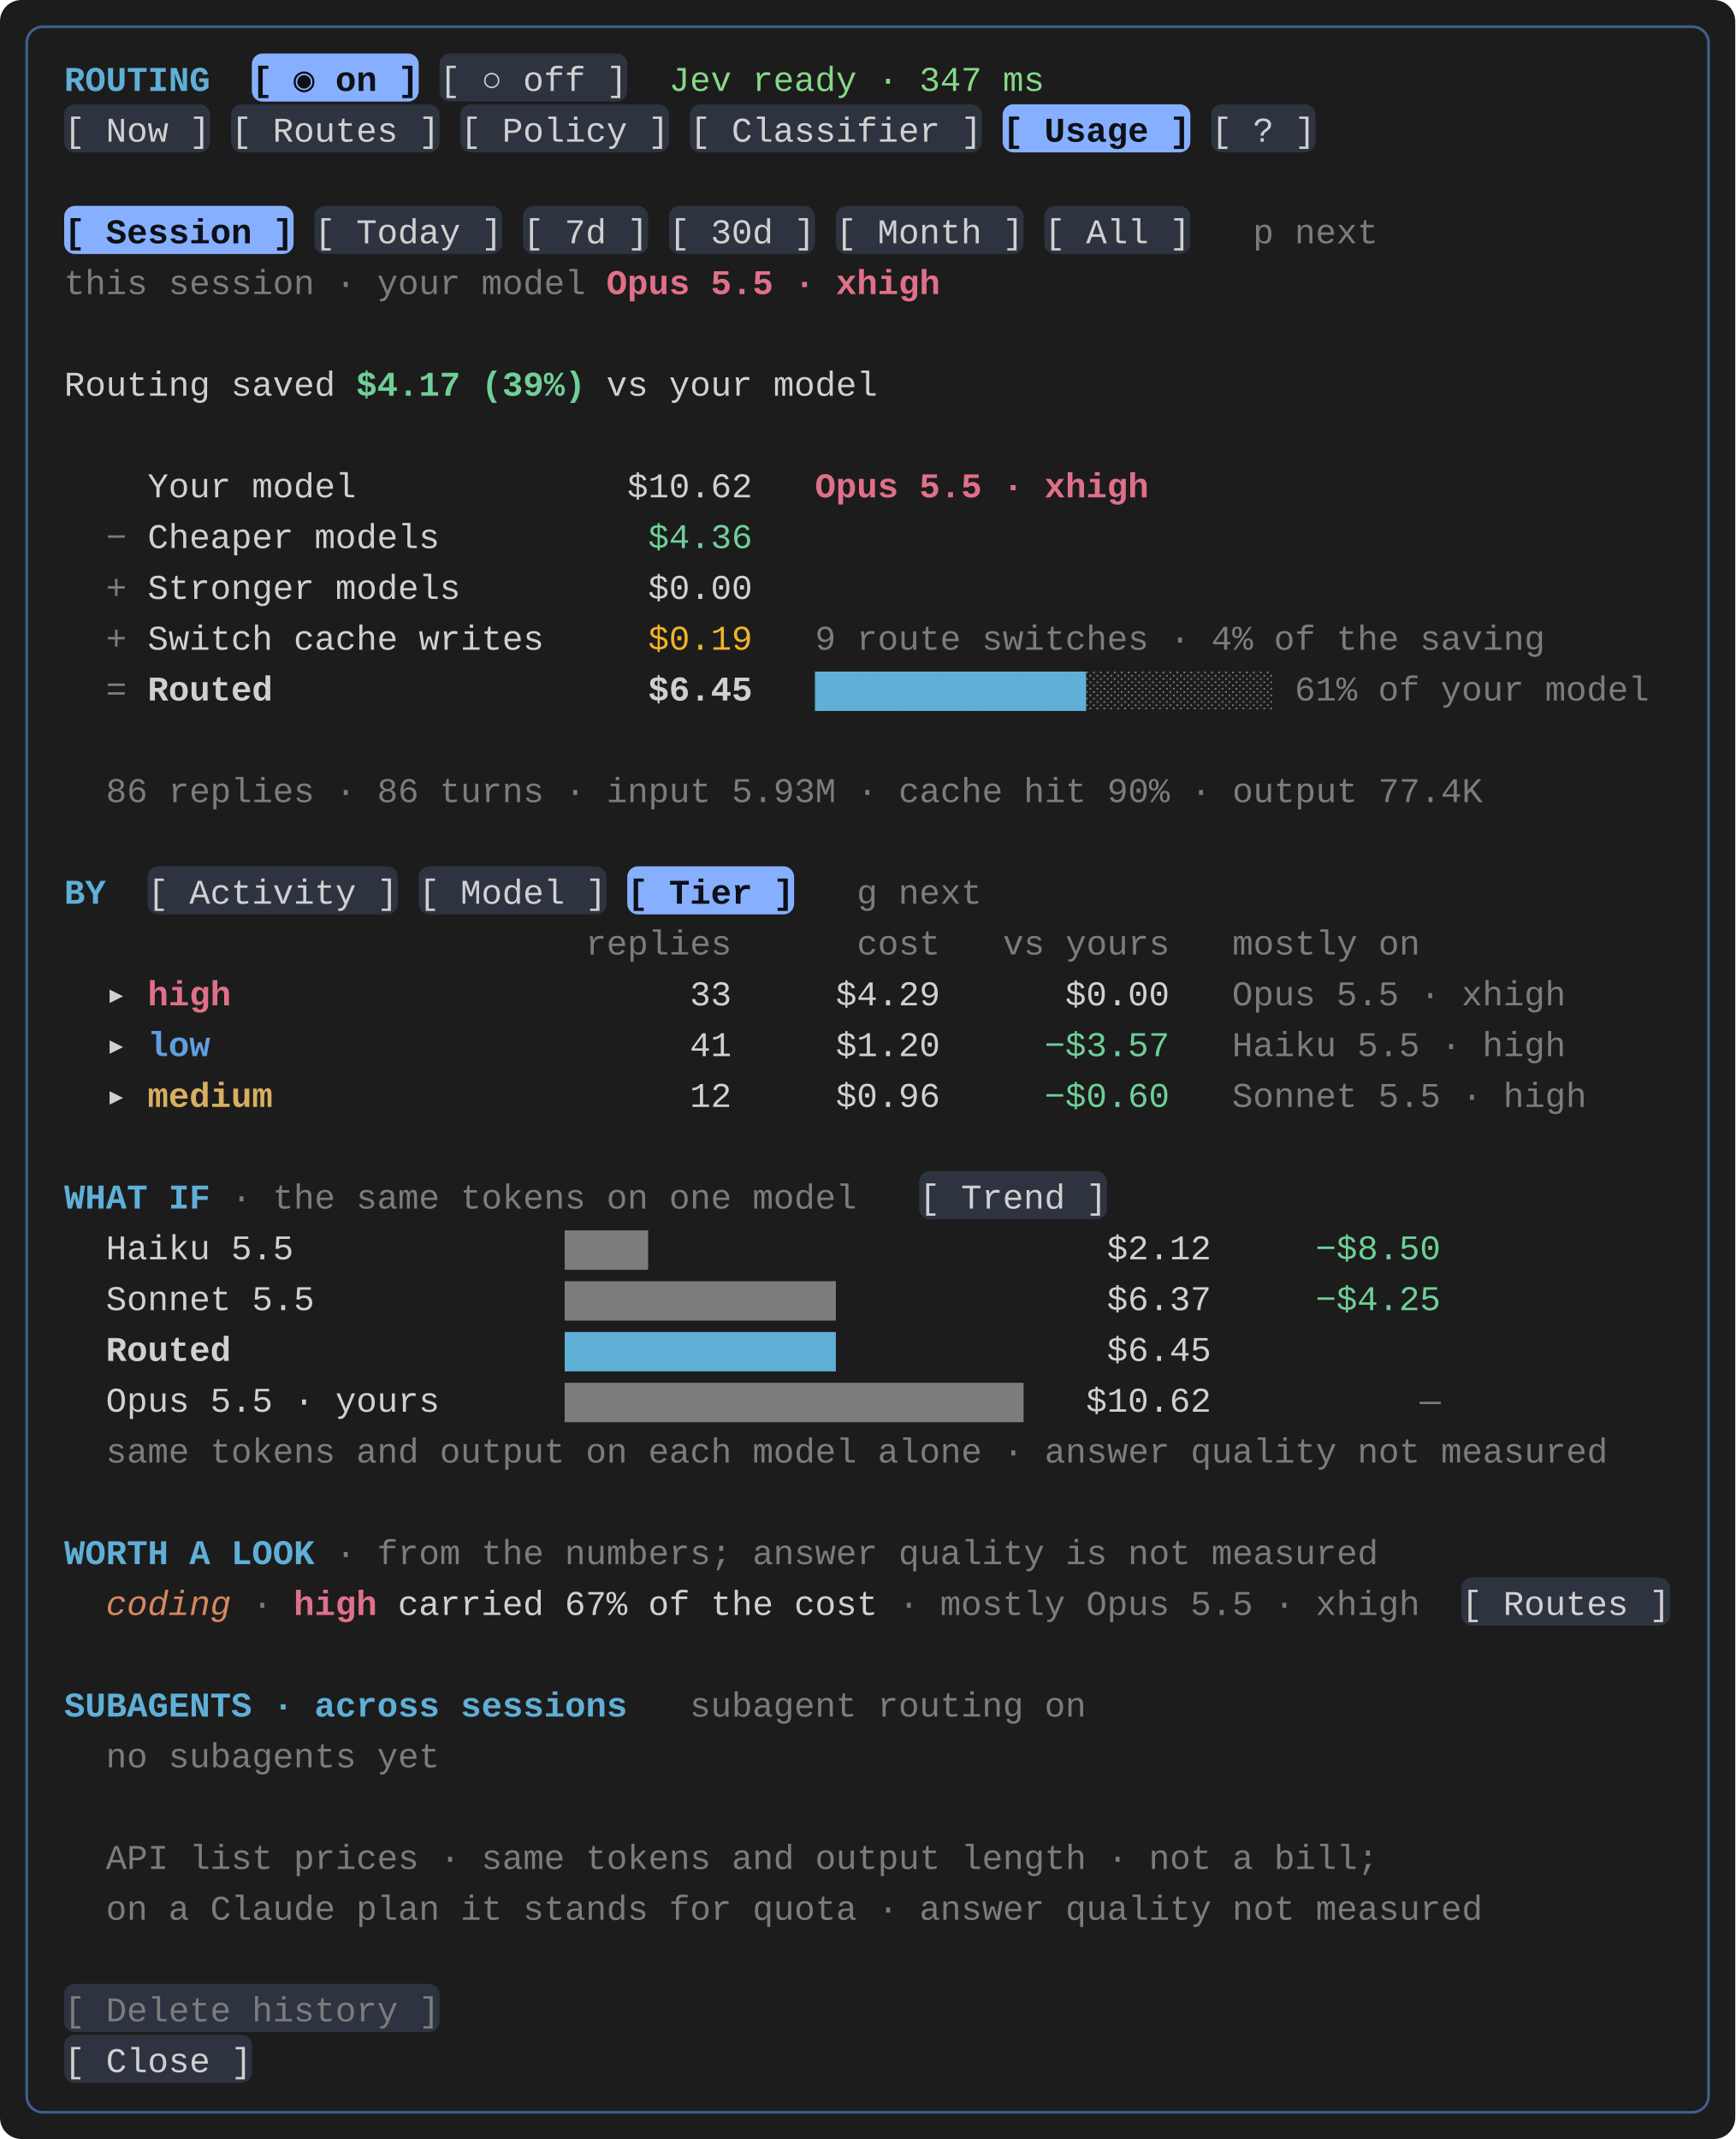
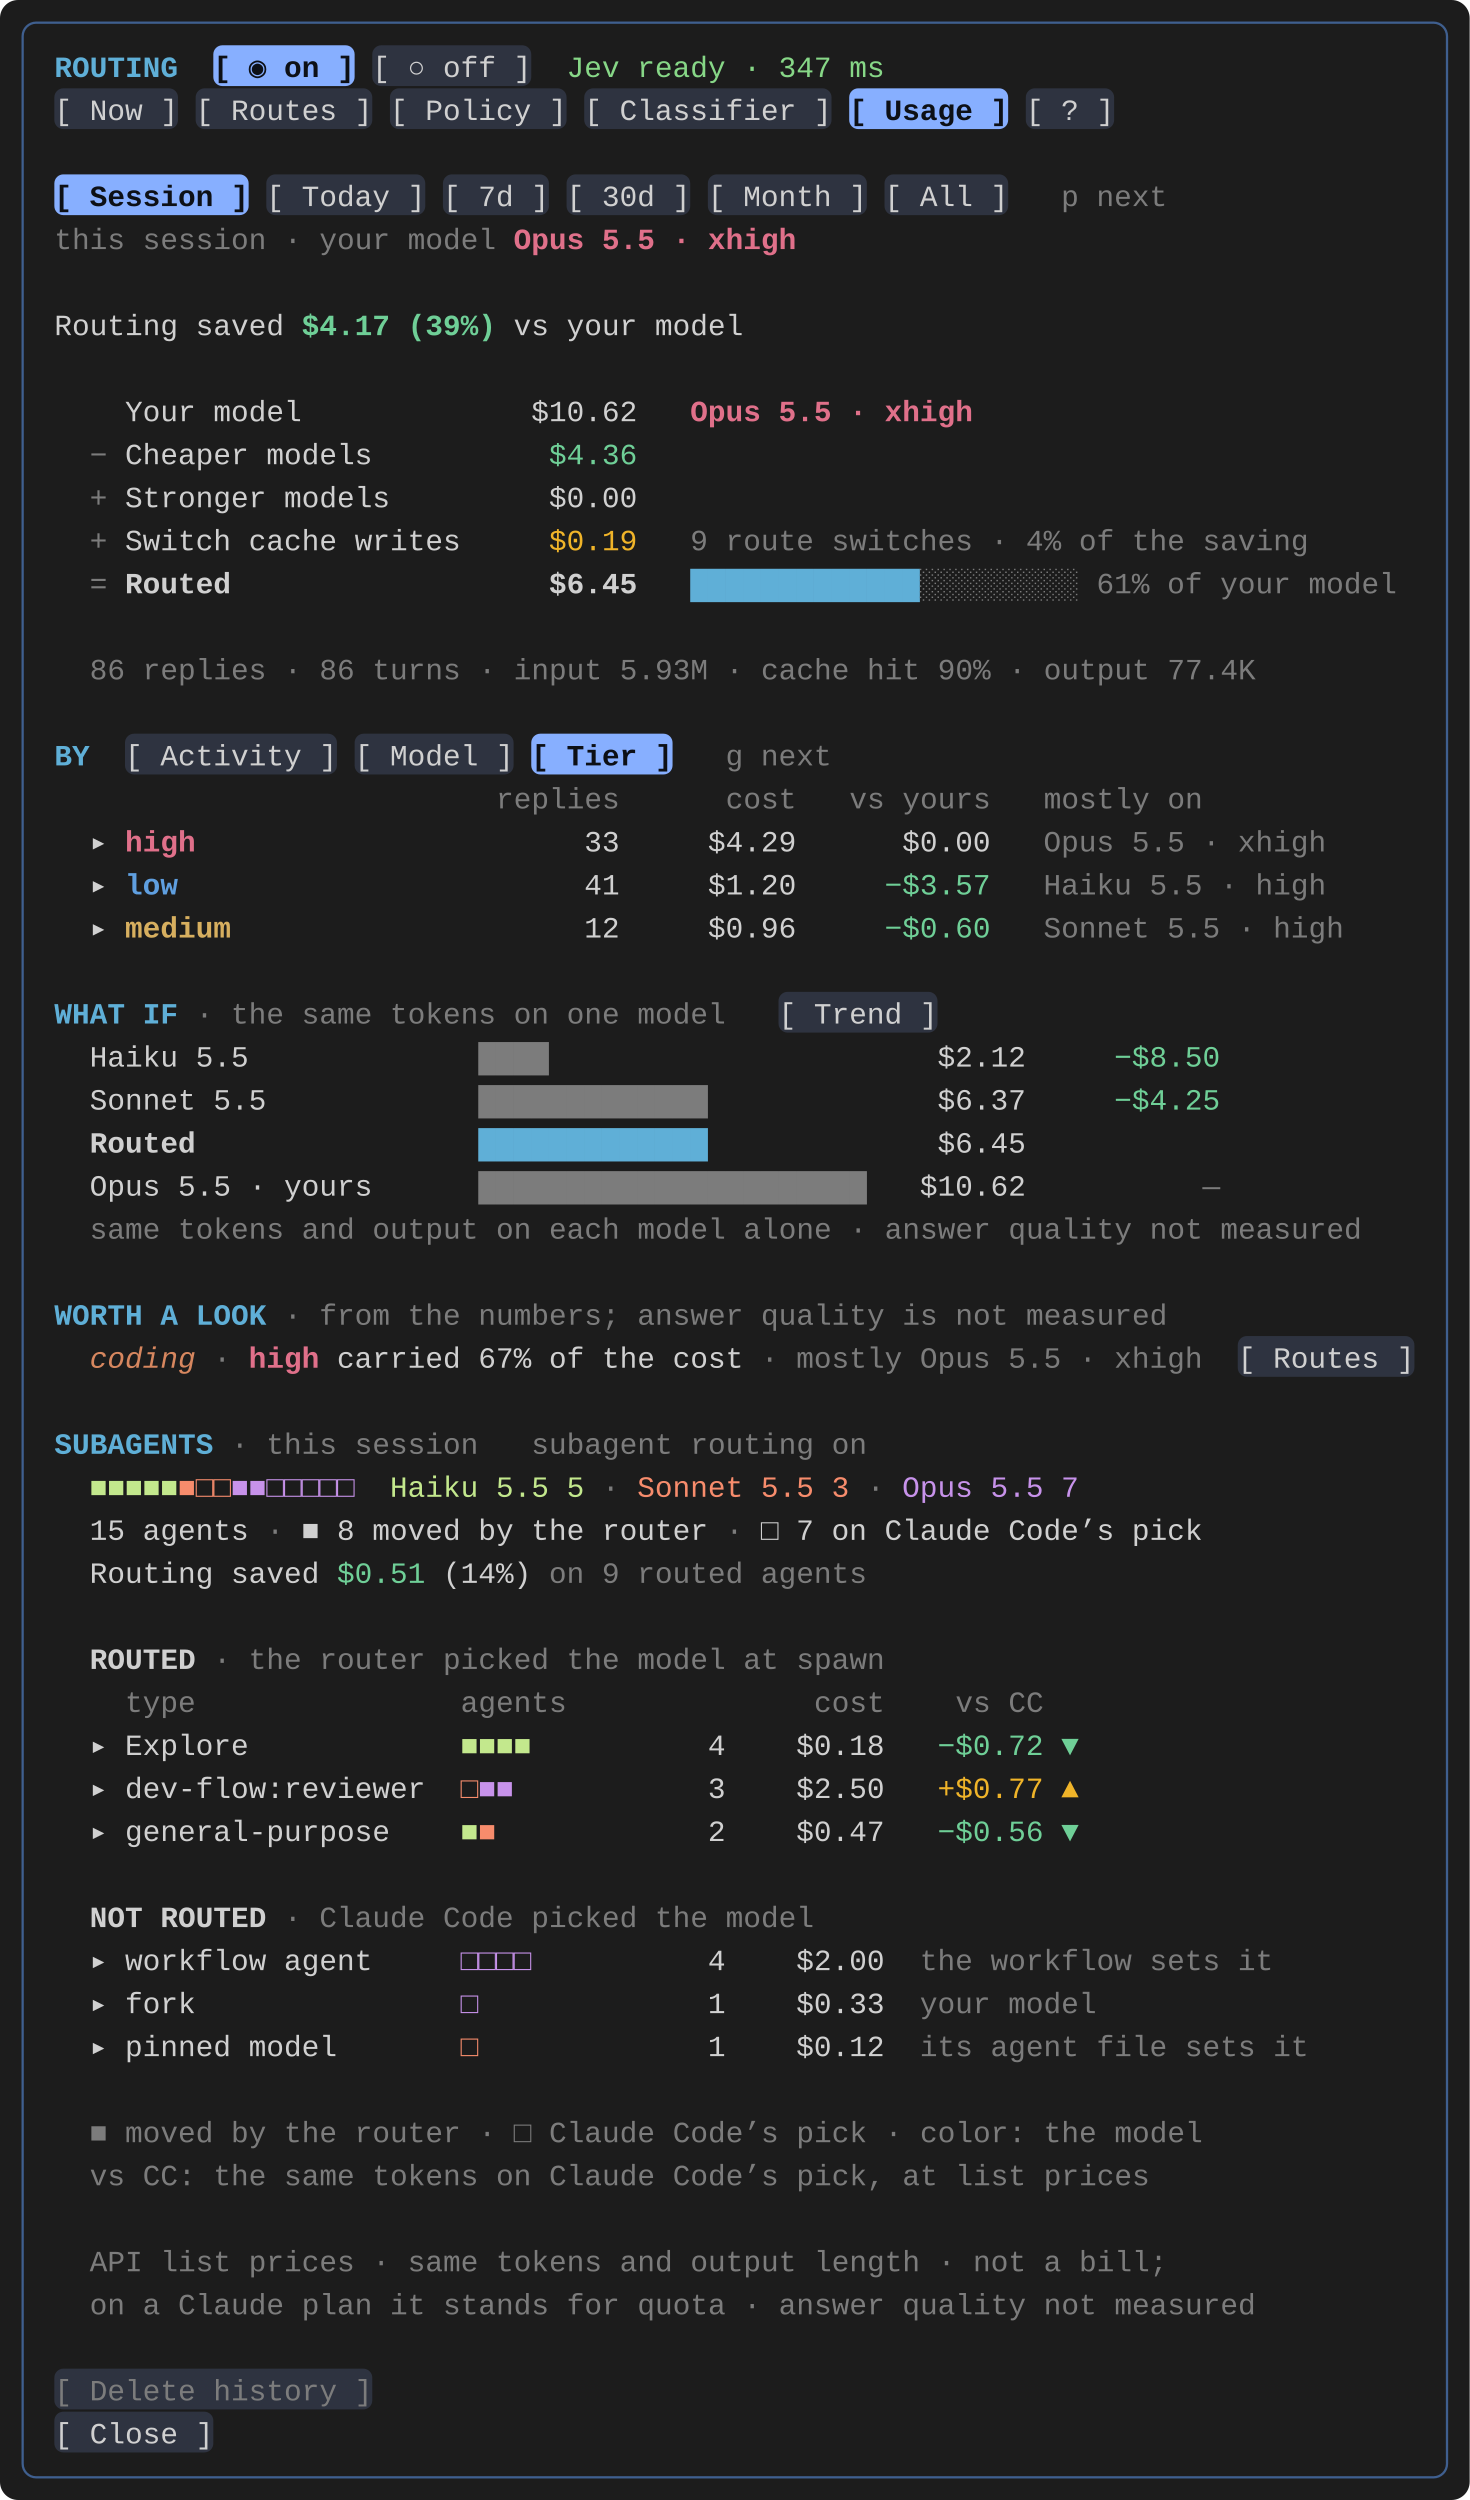
- <svg xmlns="http://www.w3.org/2000/svg" viewBox="0 0 649 800" role="img" aria-labelledby="title desc">
+ <svg xmlns="http://www.w3.org/2000/svg" viewBox="0 0 649 1104" role="img" aria-labelledby="title desc">
  <style>
    text { font-family: ui-monospace, SFMono-Regular, Menlo, Consolas, 'Liberation Mono', monospace; font-size: 13px; }
    .cap { font-family: system-ui, -apple-system, 'Segoe UI', sans-serif; font-size: 12px; fill: #9a988f; }
  </style>
-   <rect width="649" height="800" rx="8" fill="#1c1c1c" />
-   <rect x="10" y="10" width="629" height="780" rx="6" fill="none" stroke="#3f5f8f" />
+   <rect width="649" height="1104" rx="8" fill="#1c1c1c" />
+   <rect x="10" y="10" width="629" height="1084" rx="6" fill="none" stroke="#3f5f8f" />
  <text x="24.0" y="34" fill="#5fafd7" font-weight="700" xml:space="preserve">ROUTING</text>
  <rect x="94.2" y="20" width="62.4" height="18" rx="4" fill="#87afff" />
  <text x="94.2" y="34" fill="#0d1016" font-weight="700" xml:space="preserve">[ ◉ on ]</text>
  <rect x="164.4" y="20" width="70.2" height="18" rx="4" fill="#2e3340" />
  <text x="164.4" y="34" fill="#d0d0d0" xml:space="preserve">[ ○ off ]</text>
  <text x="250.2" y="34" fill="#87d787" xml:space="preserve">Jev ready · 347 ms</text>
  <rect x="24.0" y="39" width="54.6" height="18" rx="4" fill="#2e3340" />
  <text x="24.0" y="53" fill="#d0d0d0" xml:space="preserve">[ Now ]</text>
  <rect x="86.4" y="39" width="78.0" height="18" rx="4" fill="#2e3340" />
  <text x="86.4" y="53" fill="#d0d0d0" xml:space="preserve">[ Routes ]</text>
  <rect x="172.2" y="39" width="78.0" height="18" rx="4" fill="#2e3340" />
  <text x="172.2" y="53" fill="#d0d0d0" xml:space="preserve">[ Policy ]</text>
  <rect x="258.0" y="39" width="109.2" height="18" rx="4" fill="#2e3340" />
  <text x="258.0" y="53" fill="#d0d0d0" xml:space="preserve">[ Classifier ]</text>
  <rect x="375.0" y="39" width="70.2" height="18" rx="4" fill="#87afff" />
  <text x="375.0" y="53" fill="#0d1016" font-weight="700" xml:space="preserve">[ Usage ]</text>
  <rect x="453.0" y="39" width="39.0" height="18" rx="4" fill="#2e3340" />
  <text x="453.0" y="53" fill="#d0d0d0" xml:space="preserve">[ ? ]</text>
  <rect x="24.0" y="77" width="85.8" height="18" rx="4" fill="#87afff" />
  <text x="24.0" y="91" fill="#0d1016" font-weight="700" xml:space="preserve">[ Session ]</text>
  <rect x="117.6" y="77" width="70.2" height="18" rx="4" fill="#2e3340" />
  <text x="117.6" y="91" fill="#d0d0d0" xml:space="preserve">[ Today ]</text>
  <rect x="195.6" y="77" width="46.8" height="18" rx="4" fill="#2e3340" />
  <text x="195.6" y="91" fill="#d0d0d0" xml:space="preserve">[ 7d ]</text>
  <rect x="250.2" y="77" width="54.6" height="18" rx="4" fill="#2e3340" />
  <text x="250.2" y="91" fill="#d0d0d0" xml:space="preserve">[ 30d ]</text>
  <rect x="312.6" y="77" width="70.2" height="18" rx="4" fill="#2e3340" />
  <text x="312.6" y="91" fill="#d0d0d0" xml:space="preserve">[ Month ]</text>
  <rect x="390.6" y="77" width="54.6" height="18" rx="4" fill="#2e3340" />
  <text x="390.6" y="91" fill="#d0d0d0" xml:space="preserve">[ All ]</text>
  <text x="453.0" y="91" fill="#7c7c7c" xml:space="preserve">  p next</text>
  <text x="24.0" y="110" fill="#7c7c7c" xml:space="preserve">this session · your model </text>
  <text x="226.8" y="110" fill="#e0708a" font-weight="700" xml:space="preserve">Opus 5.5 · xhigh</text>
  <text x="24.0" y="148" fill="#d0d0d0" xml:space="preserve">Routing saved </text>
  <text x="133.2" y="148" fill="#6fcf97" font-weight="700" xml:space="preserve">$4.17 (39%)</text>
  <text x="219.0" y="148" fill="#d0d0d0" xml:space="preserve"> vs your model</text>
  <text x="55.2" y="186" fill="#d0d0d0" xml:space="preserve">Your model</text>
  <text x="211.2" y="186" fill="#d0d0d0" xml:space="preserve">   $10.62</text>
  <text x="304.8" y="186" fill="#e0708a" font-weight="700" xml:space="preserve">Opus 5.5 · xhigh</text>
  <text x="24.0" y="205" fill="#7c7c7c" xml:space="preserve">  − </text>
  <text x="55.2" y="205" fill="#d0d0d0" xml:space="preserve">Cheaper models</text>
  <text x="211.2" y="205" fill="#6fcf97" xml:space="preserve">    $4.36</text>
  <text x="24.0" y="224" fill="#7c7c7c" xml:space="preserve">  + </text>
  <text x="55.2" y="224" fill="#d0d0d0" xml:space="preserve">Stronger models</text>
  <text x="211.2" y="224" fill="#d0d0d0" xml:space="preserve">    $0.00</text>
  <text x="24.0" y="243" fill="#7c7c7c" xml:space="preserve">  + </text>
  <text x="55.2" y="243" fill="#d0d0d0" xml:space="preserve">Switch cache writes</text>
  <text x="211.2" y="243" fill="#f0b429" xml:space="preserve">    $0.19</text>
  <text x="304.8" y="243" fill="#7c7c7c" xml:space="preserve">9 route switches · 4% of the saving</text>
  <text x="24.0" y="262" fill="#7c7c7c" xml:space="preserve">  = </text>
  <text x="55.2" y="262" fill="#d0d0d0" font-weight="700" xml:space="preserve">Routed</text>
  <text x="211.2" y="262" fill="#d0d0d0" font-weight="700" xml:space="preserve">    $6.45</text>
  <text x="304.8" y="262" fill="#5fafd7" xml:space="preserve">█████████████</text>
  <text x="406.2" y="262" fill="#7c7c7c" xml:space="preserve">░░░░░░░░░</text>
  <text x="476.4" y="262" fill="#7c7c7c" xml:space="preserve"> 61% of your model</text>
  <text x="24.0" y="300" fill="#7c7c7c" xml:space="preserve">  86 replies · 86 turns · input 5.93M · cache hit 90% · output 77.4K</text>
  <text x="24.0" y="338" fill="#5fafd7" font-weight="700" xml:space="preserve">BY  </text>
  <rect x="55.2" y="324" width="93.6" height="18" rx="4" fill="#2e3340" />
  <text x="55.2" y="338" fill="#d0d0d0" xml:space="preserve">[ Activity ]</text>
  <rect x="156.6" y="324" width="70.2" height="18" rx="4" fill="#2e3340" />
  <text x="156.6" y="338" fill="#d0d0d0" xml:space="preserve">[ Model ]</text>
  <rect x="234.6" y="324" width="62.4" height="18" rx="4" fill="#87afff" />
  <text x="234.6" y="338" fill="#0d1016" font-weight="700" xml:space="preserve">[ Tier ]</text>
  <text x="304.8" y="338" fill="#7c7c7c" xml:space="preserve">  g next</text>
  <text x="24.0" y="357" fill="#7c7c7c" xml:space="preserve">                         replies      cost   vs yours   mostly on</text>
  <text x="39.6" y="376" fill="#d0d0d0" xml:space="preserve">▸</text>
  <text x="55.2" y="376" fill="#e0708a" font-weight="700" xml:space="preserve">high</text>
  <text x="211.2" y="376" fill="#d0d0d0" xml:space="preserve">      33     $4.29</text>
  <text x="351.6" y="376" fill="#d0d0d0" xml:space="preserve">      $0.00</text>
  <text x="437.4" y="376" fill="#7c7c7c" xml:space="preserve">   Opus 5.5 · xhigh</text>
  <text x="39.6" y="395" fill="#d0d0d0" xml:space="preserve">▸</text>
  <text x="55.2" y="395" fill="#5f9fe0" font-weight="700" xml:space="preserve">low</text>
  <text x="211.2" y="395" fill="#d0d0d0" xml:space="preserve">      41     $1.20</text>
  <text x="351.6" y="395" fill="#6fcf97" xml:space="preserve">     −$3.57</text>
  <text x="437.4" y="395" fill="#7c7c7c" xml:space="preserve">   Haiku 5.5 · high</text>
  <text x="39.6" y="414" fill="#d0d0d0" xml:space="preserve">▸</text>
  <text x="55.2" y="414" fill="#d7af5f" font-weight="700" xml:space="preserve">medium</text>
  <text x="211.2" y="414" fill="#d0d0d0" xml:space="preserve">      12     $0.96</text>
  <text x="351.6" y="414" fill="#6fcf97" xml:space="preserve">     −$0.60</text>
  <text x="437.4" y="414" fill="#7c7c7c" xml:space="preserve">   Sonnet 5.5 · high</text>
  <text x="24.0" y="452" fill="#5fafd7" font-weight="700" xml:space="preserve">WHAT IF</text>
  <text x="78.6" y="452" fill="#7c7c7c" xml:space="preserve"> · the same tokens on one model   </text>
  <rect x="343.8" y="438" width="70.2" height="18" rx="4" fill="#2e3340" />
  <text x="343.8" y="452" fill="#d0d0d0" xml:space="preserve">[ Trend ]</text>
  <text x="39.6" y="471" fill="#d0d0d0" xml:space="preserve">Haiku 5.5</text>
  <text x="211.2" y="471" fill="#7c7c7c" xml:space="preserve">████</text>
  <text x="382.8" y="471" fill="#d0d0d0" xml:space="preserve">    $2.12</text>
  <text x="453.0" y="471" fill="#6fcf97" xml:space="preserve">     −$8.50</text>
  <text x="39.6" y="490" fill="#d0d0d0" xml:space="preserve">Sonnet 5.5</text>
  <text x="211.2" y="490" fill="#7c7c7c" xml:space="preserve">█████████████</text>
  <text x="382.8" y="490" fill="#d0d0d0" xml:space="preserve">    $6.37</text>
  <text x="453.0" y="490" fill="#6fcf97" xml:space="preserve">     −$4.25</text>
  <text x="39.6" y="509" fill="#d0d0d0" font-weight="700" xml:space="preserve">Routed</text>
  <text x="211.2" y="509" fill="#5fafd7" xml:space="preserve">█████████████</text>
  <text x="382.8" y="509" fill="#d0d0d0" xml:space="preserve">    $6.45</text>
  <text x="39.6" y="528" fill="#d0d0d0" xml:space="preserve">Opus 5.5 · yours</text>
  <text x="211.2" y="528" fill="#7c7c7c" xml:space="preserve">██████████████████████</text>
  <text x="382.8" y="528" fill="#d0d0d0" xml:space="preserve">   $10.62</text>
  <text x="453.0" y="528" fill="#7c7c7c" xml:space="preserve">          —</text>
  <text x="24.0" y="547" fill="#7c7c7c" xml:space="preserve">  same tokens and output on each model alone · answer quality not measured</text>
  <text x="24.0" y="585" fill="#5fafd7" font-weight="700" xml:space="preserve">WORTH A LOOK</text>
  <text x="117.6" y="585" fill="#7c7c7c" xml:space="preserve"> · from the numbers; answer quality is not measured</text>
  <text x="39.6" y="604" fill="#d7875f" font-style="italic" xml:space="preserve">coding</text>
  <text x="86.4" y="604" fill="#7c7c7c" xml:space="preserve"> · </text>
  <text x="109.8" y="604" fill="#e0708a" font-weight="700" xml:space="preserve">high</text>
  <text x="141.0" y="604" fill="#d0d0d0" xml:space="preserve"> carried 67% of the cost</text>
  <text x="328.2" y="604" fill="#7c7c7c" xml:space="preserve"> · mostly Opus 5.5 · xhigh</text>
  <rect x="546.6" y="590" width="78.0" height="18" rx="4" fill="#2e3340" />
  <text x="546.6" y="604" fill="#d0d0d0" xml:space="preserve">[ Routes ]</text>
-   <text x="24.0" y="642" fill="#5fafd7" font-weight="700" xml:space="preserve">SUBAGENTS · across sessions</text>
-   <text x="234.6" y="642" fill="#7c7c7c" xml:space="preserve">   subagent routing on</text>
-   <text x="24.0" y="661" fill="#7c7c7c" xml:space="preserve">  no subagents yet</text>
-   <text x="24.0" y="699" fill="#7c7c7c" xml:space="preserve">  API list prices · same tokens and output length · not a bill;</text>
-   <text x="24.0" y="718" fill="#7c7c7c" xml:space="preserve">  on a Claude plan it stands for quota · answer quality not measured</text>
-   <rect x="24.0" y="742" width="140.4" height="18" rx="4" fill="#2e3340" />
-   <text x="24.0" y="756" fill="#7c7c7c" xml:space="preserve">[ Delete history ]</text>
-   <rect x="24.0" y="761" width="70.2" height="18" rx="4" fill="#2e3340" />
-   <text x="24.0" y="775" fill="#d0d0d0" xml:space="preserve">[ Close ]</text>
+   <text x="24.0" y="642" fill="#5fafd7" font-weight="700" xml:space="preserve">SUBAGENTS</text>
+   <text x="94.2" y="642" fill="#7c7c7c" xml:space="preserve"> · this session   subagent routing on</text>
+   <text x="39.6" y="661" fill="#c3e88d" xml:space="preserve">■■■■■</text>
+   <text x="78.6" y="661" fill="#f78c6c" xml:space="preserve">■</text>
+   <text x="86.4" y="661" fill="#f78c6c" xml:space="preserve">□□</text>
+   <text x="102.0" y="661" fill="#c792ea" xml:space="preserve">■■</text>
+   <text x="117.6" y="661" fill="#c792ea" xml:space="preserve">□□□□□</text>
+   <text x="172.2" y="661" fill="#c3e88d" xml:space="preserve">Haiku 5.5 5</text>
+   <text x="258.0" y="661" fill="#7c7c7c" xml:space="preserve"> · </text>
+   <text x="281.4" y="661" fill="#f78c6c" xml:space="preserve">Sonnet 5.5 3</text>
+   <text x="375.0" y="661" fill="#7c7c7c" xml:space="preserve"> · </text>
+   <text x="398.4" y="661" fill="#c792ea" xml:space="preserve">Opus 5.5 7</text>
+   <text x="24.0" y="680" fill="#d0d0d0" xml:space="preserve">  15 agents</text>
+   <text x="109.8" y="680" fill="#7c7c7c" xml:space="preserve"> · </text>
+   <text x="133.2" y="680" fill="#d0d0d0" xml:space="preserve">■ 8 moved by the router</text>
+   <text x="312.6" y="680" fill="#7c7c7c" xml:space="preserve"> · </text>
+   <text x="336.0" y="680" fill="#d0d0d0" xml:space="preserve">□ 7 on Claude Code’s pick</text>
+   <text x="24.0" y="699" fill="#d0d0d0" xml:space="preserve">  Routing saved </text>
+   <text x="148.8" y="699" fill="#6fcf97" xml:space="preserve">$0.51</text>
+   <text x="187.8" y="699" fill="#d0d0d0" xml:space="preserve"> (14%)</text>
+   <text x="234.6" y="699" fill="#7c7c7c" xml:space="preserve"> on 9 routed agents</text>
+   <text x="24.0" y="737" fill="#d0d0d0" font-weight="700" xml:space="preserve">  ROUTED</text>
+   <text x="86.4" y="737" fill="#7c7c7c" xml:space="preserve"> · the router picked the model at spawn</text>
+   <text x="24.0" y="756" fill="#7c7c7c" xml:space="preserve">    type               agents              cost    vs CC</text>
+   <text x="39.6" y="775" fill="#d0d0d0" xml:space="preserve">▸</text>
+   <text x="55.2" y="775" fill="#d0d0d0" xml:space="preserve">Explore</text>
+   <text x="203.4" y="775" fill="#c3e88d" xml:space="preserve">■■■■</text>
+   <text x="297.0" y="775" fill="#d0d0d0" xml:space="preserve">  4</text>
+   <text x="320.4" y="775" fill="#d0d0d0" xml:space="preserve">    $0.18</text>
+   <text x="390.6" y="775" fill="#6fcf97" xml:space="preserve">   −$0.72 ▼</text>
+   <text x="39.6" y="794" fill="#d0d0d0" xml:space="preserve">▸</text>
+   <text x="55.2" y="794" fill="#d0d0d0" xml:space="preserve">dev-flow:reviewer</text>
+   <text x="203.4" y="794" fill="#f78c6c" xml:space="preserve">□</text>
+   <text x="211.2" y="794" fill="#c792ea" xml:space="preserve">■■</text>
+   <text x="297.0" y="794" fill="#d0d0d0" xml:space="preserve">  3</text>
+   <text x="320.4" y="794" fill="#d0d0d0" xml:space="preserve">    $2.50</text>
+   <text x="390.6" y="794" fill="#f0b429" xml:space="preserve">   +$0.77 ▲</text>
+   <text x="39.6" y="813" fill="#d0d0d0" xml:space="preserve">▸</text>
+   <text x="55.2" y="813" fill="#d0d0d0" xml:space="preserve">general-purpose</text>
+   <text x="203.4" y="813" fill="#c3e88d" xml:space="preserve">■</text>
+   <text x="211.2" y="813" fill="#f78c6c" xml:space="preserve">■</text>
+   <text x="297.0" y="813" fill="#d0d0d0" xml:space="preserve">  2</text>
+   <text x="320.4" y="813" fill="#d0d0d0" xml:space="preserve">    $0.47</text>
+   <text x="390.6" y="813" fill="#6fcf97" xml:space="preserve">   −$0.56 ▼</text>
+   <text x="24.0" y="851" fill="#d0d0d0" font-weight="700" xml:space="preserve">  NOT ROUTED</text>
+   <text x="117.6" y="851" fill="#7c7c7c" xml:space="preserve"> · Claude Code picked the model</text>
+   <text x="39.6" y="870" fill="#d0d0d0" xml:space="preserve">▸</text>
+   <text x="55.2" y="870" fill="#d0d0d0" xml:space="preserve">workflow agent</text>
+   <text x="203.4" y="870" fill="#c792ea" xml:space="preserve">□□□□</text>
+   <text x="297.0" y="870" fill="#d0d0d0" xml:space="preserve">  4</text>
+   <text x="320.4" y="870" fill="#d0d0d0" xml:space="preserve">    $2.00</text>
+   <text x="390.6" y="870" fill="#7c7c7c" xml:space="preserve">  the workflow sets it</text>
+   <text x="39.6" y="889" fill="#d0d0d0" xml:space="preserve">▸</text>
+   <text x="55.2" y="889" fill="#d0d0d0" xml:space="preserve">fork</text>
+   <text x="203.4" y="889" fill="#c792ea" xml:space="preserve">□</text>
+   <text x="297.0" y="889" fill="#d0d0d0" xml:space="preserve">  1</text>
+   <text x="320.4" y="889" fill="#d0d0d0" xml:space="preserve">    $0.33</text>
+   <text x="390.6" y="889" fill="#7c7c7c" xml:space="preserve">  your model</text>
+   <text x="39.6" y="908" fill="#d0d0d0" xml:space="preserve">▸</text>
+   <text x="55.2" y="908" fill="#d0d0d0" xml:space="preserve">pinned model</text>
+   <text x="203.4" y="908" fill="#f78c6c" xml:space="preserve">□</text>
+   <text x="297.0" y="908" fill="#d0d0d0" xml:space="preserve">  1</text>
+   <text x="320.4" y="908" fill="#d0d0d0" xml:space="preserve">    $0.12</text>
+   <text x="390.6" y="908" fill="#7c7c7c" xml:space="preserve">  its agent file sets it</text>
+   <text x="24.0" y="946" fill="#7c7c7c" xml:space="preserve">  ■ moved by the router · □ Claude Code’s pick · color: the model</text>
+   <text x="24.0" y="965" fill="#7c7c7c" xml:space="preserve">  vs CC: the same tokens on Claude Code’s pick, at list prices</text>
+   <text x="24.0" y="1003" fill="#7c7c7c" xml:space="preserve">  API list prices · same tokens and output length · not a bill;</text>
+   <text x="24.0" y="1022" fill="#7c7c7c" xml:space="preserve">  on a Claude plan it stands for quota · answer quality not measured</text>
+   <rect x="24.0" y="1046" width="140.4" height="18" rx="4" fill="#2e3340" />
+   <text x="24.0" y="1060" fill="#7c7c7c" xml:space="preserve">[ Delete history ]</text>
+   <rect x="24.0" y="1065" width="70.2" height="18" rx="4" fill="#2e3340" />
+   <text x="24.0" y="1079" fill="#d0d0d0" xml:space="preserve">[ Close ]</text>
</svg>
